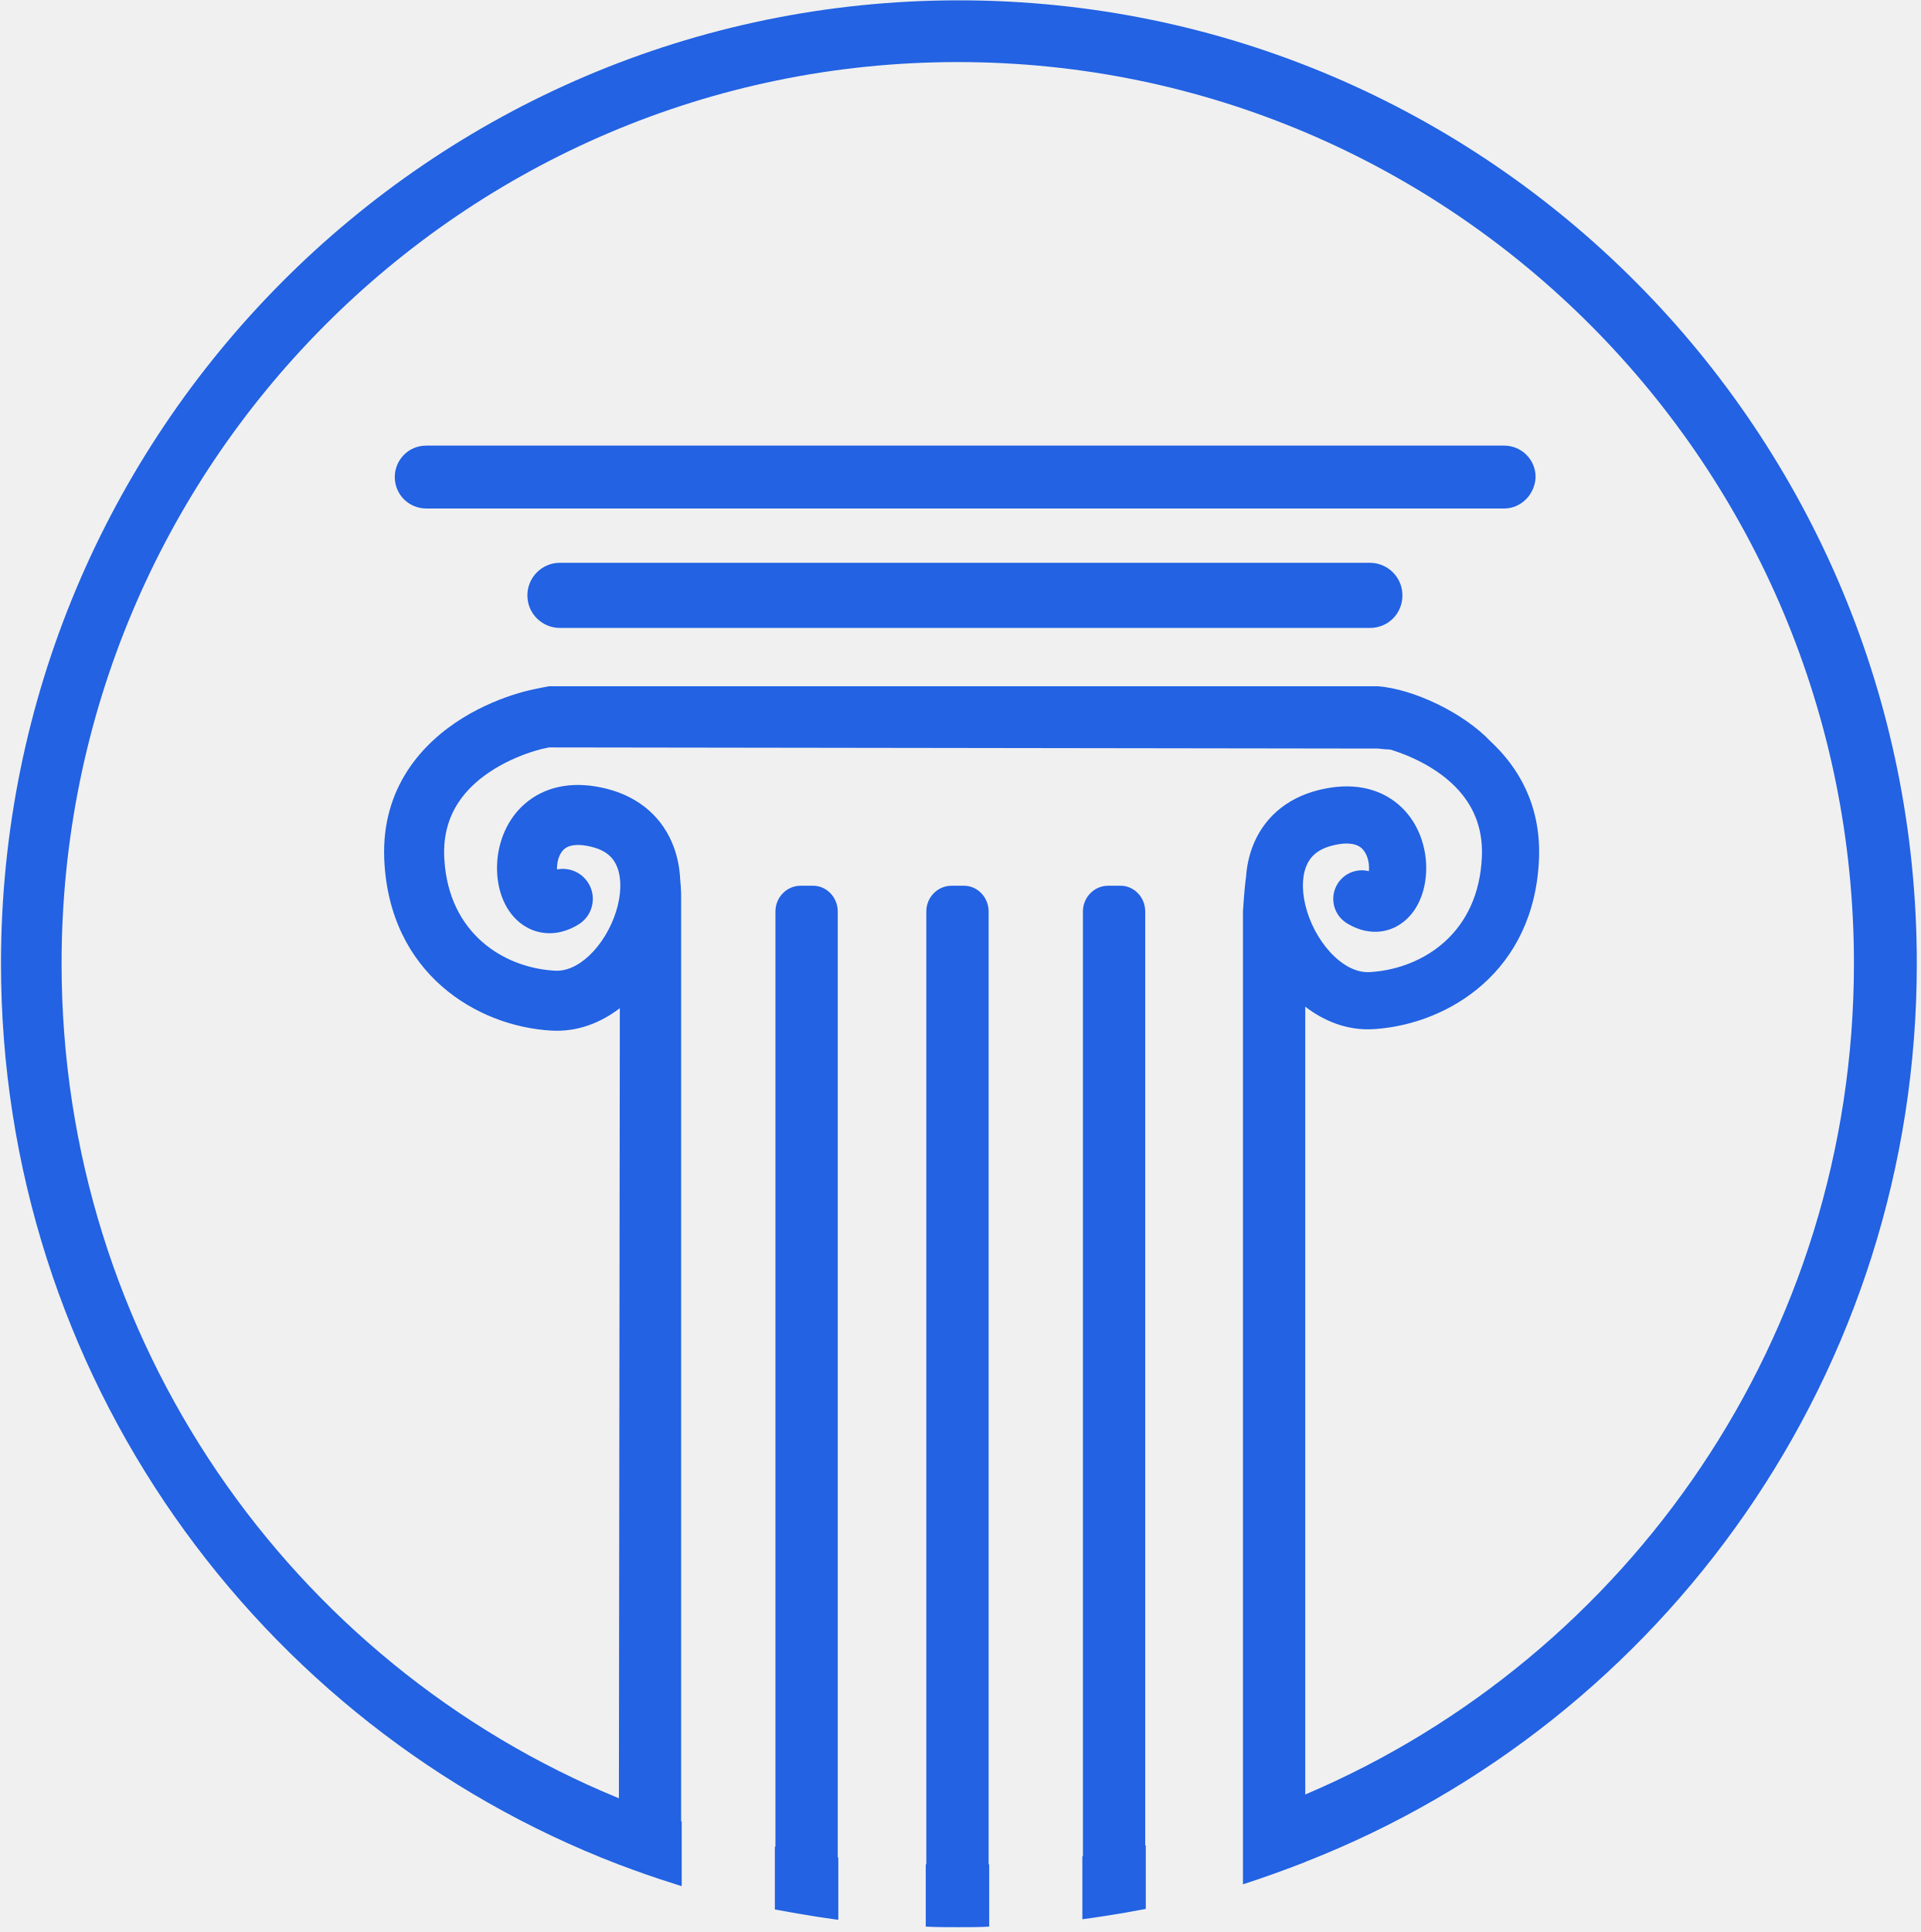
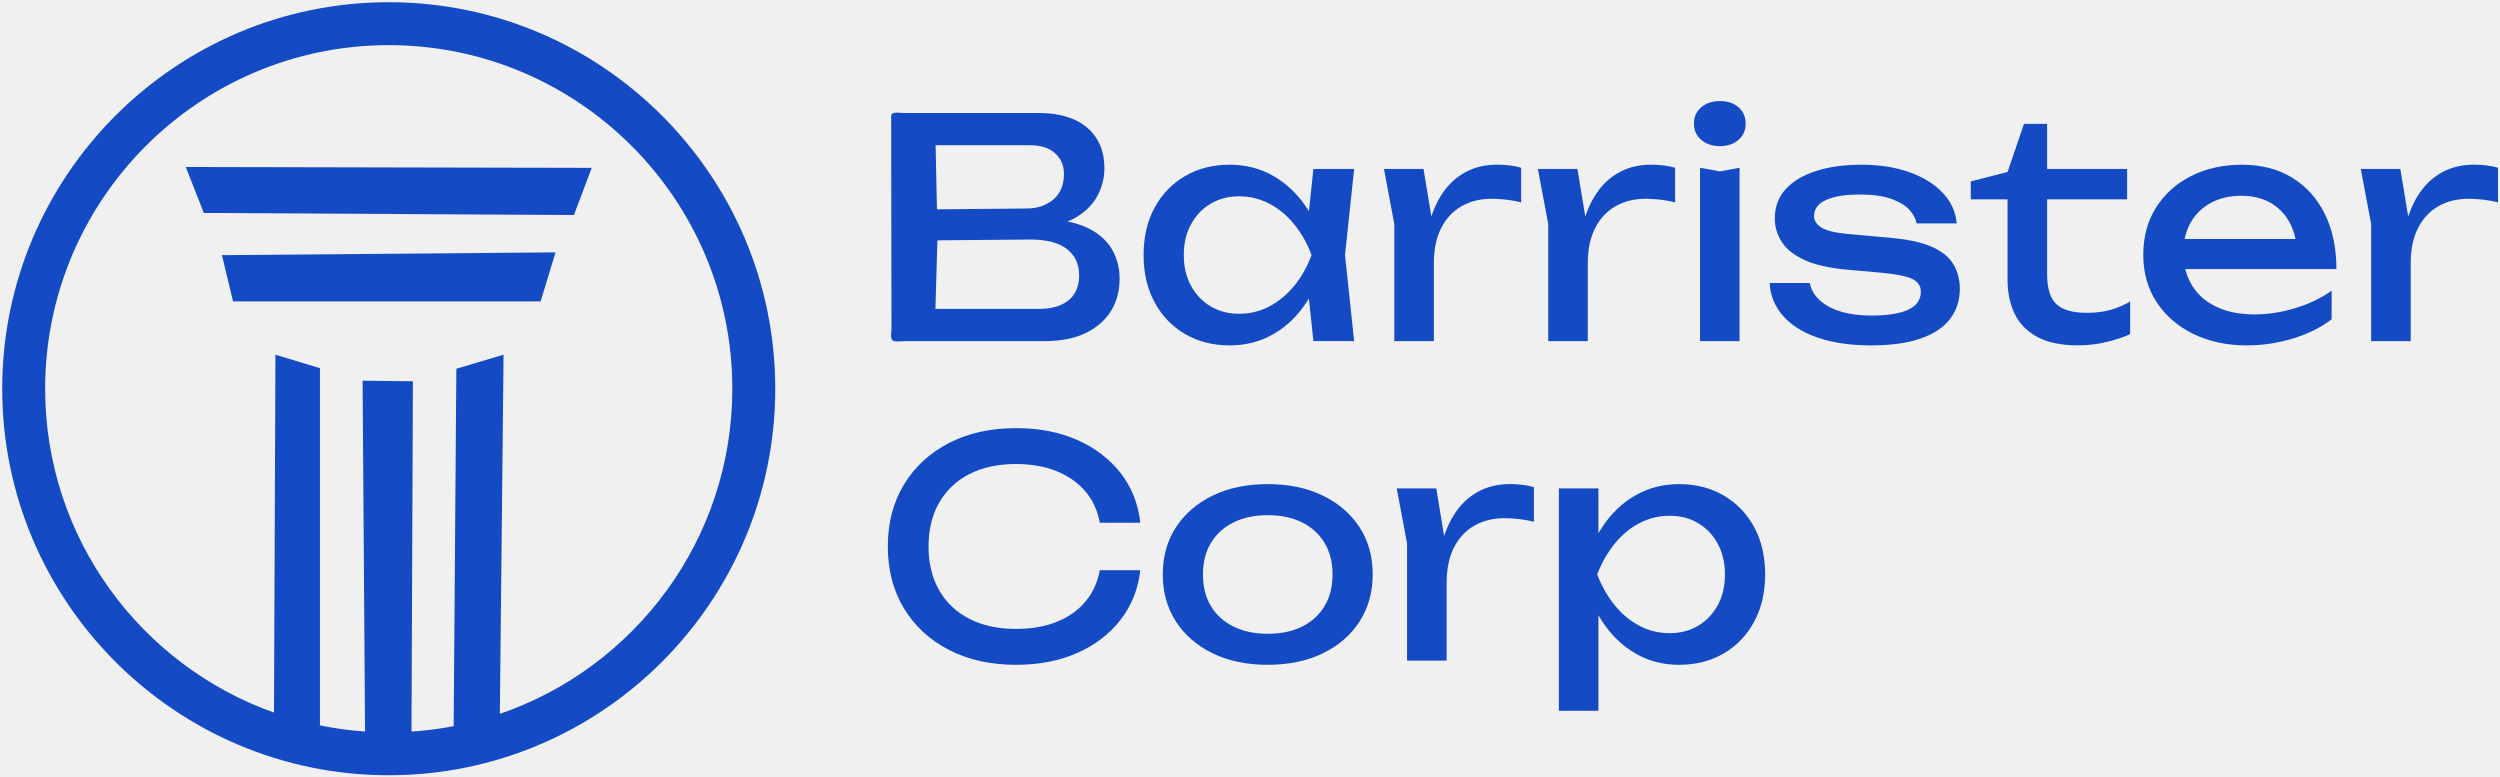
- <svg xmlns="http://www.w3.org/2000/svg" width="336" height="338" viewBox="0 0 336 338" fill="none">
-   <g clip-path="url(#clip0_52_6)">
-     <path d="M263.174 88.959H74.574C71.574 88.959 69.074 86.559 69.074 83.459C69.074 80.459 71.474 77.959 74.574 77.959H263.174C266.174 77.959 268.674 80.359 268.674 83.459C268.574 86.459 266.174 88.959 263.174 88.959Z" fill="#2262E3" />
-     <path d="M239.673 109.859H97.973C94.873 109.859 92.273 107.359 92.273 104.159C92.273 101.059 94.773 98.459 97.973 98.459H239.673C242.773 98.459 245.373 100.959 245.373 104.159C245.373 107.359 242.873 109.859 239.673 109.859Z" fill="#2262E3" />
-     <path d="M168.475 154.959C170.974 154.86 172.975 156.959 172.975 159.459V326.162C173.008 326.161 173.041 326.16 173.074 326.159V337.059C171.374 337.159 169.574 337.158 167.774 337.158V337.159L167.773 337.158V337.159C165.874 337.159 163.874 337.159 161.974 337.059V326.159C162.007 326.16 162.041 326.161 162.074 326.162V159.459C162.074 156.959 164.075 154.959 166.475 154.959H168.475ZM142.074 154.959C144.574 154.86 146.574 156.959 146.574 159.459V324.946C146.607 324.95 146.641 324.955 146.674 324.959V335.859C146.641 335.854 146.607 335.849 146.574 335.844V335.859C144.166 335.533 141.801 335.164 139.45 334.754C138.158 334.534 136.866 334.303 135.574 334.059V323.059C135.607 323.066 135.641 323.072 135.674 323.079V159.459C135.674 156.959 137.674 154.959 140.074 154.959H142.074ZM195.874 154.959C198.374 154.86 200.374 156.959 200.374 159.459V322.877C200.407 322.871 200.44 322.865 200.474 322.859V333.959C198.131 334.415 195.745 334.827 193.317 335.198C192.045 335.397 190.766 335.585 189.474 335.759V335.745C189.44 335.75 189.407 335.755 189.374 335.759V324.759C189.407 324.755 189.44 324.749 189.474 324.745V159.459C189.474 156.959 191.474 154.959 193.874 154.959H195.874ZM167.773 0.059C260.373 0.059 335.374 75.559 335.374 168.559C335.374 240.059 291.074 301.158 228.574 325.659C228.508 325.684 228.44 325.709 228.374 325.735V325.759C224.774 327.159 221.174 328.459 217.474 329.659V159.459C217.651 156.662 217.829 154.713 218.014 153.402C218.137 151.654 218.482 149.92 219.099 148.256C220.898 143.401 224.827 139.67 230.768 138.206L231.258 138.09C236.299 136.951 240.755 137.721 244.138 140.308C247.487 142.87 249.027 146.642 249.426 149.979C249.809 153.187 249.243 156.964 247.104 159.722C245.962 161.193 244.231 162.519 241.914 162.906C239.75 163.267 237.711 162.702 235.983 161.713L235.642 161.51L235.427 161.37C233.251 159.865 232.615 156.902 234.022 154.627C235.201 152.724 237.45 151.887 239.51 152.413C239.548 152.035 239.549 151.61 239.496 151.164C239.332 149.789 238.754 148.779 238.062 148.25C237.514 147.831 236.186 147.165 233.18 147.911L233.167 147.914C230.365 148.603 229.098 150.052 228.476 151.731C227.758 153.668 227.749 156.43 228.708 159.504C229.656 162.541 231.405 165.396 233.52 167.376C235.633 169.355 237.774 170.18 239.68 170.068L240.104 170.038C249.006 169.345 258.733 163.247 259.277 149.856L259.294 149.148C259.328 141.916 255.278 137.334 250.404 134.328C247.917 132.793 245.331 131.764 243.263 131.14C242.629 131.108 241.903 131.05 241.074 130.959L96.079 130.759C95.517 130.857 94.692 131.041 93.684 131.34C91.613 131.955 88.995 132.988 86.481 134.539C81.502 137.612 77.424 142.32 77.72 149.84L77.753 150.466C78.577 163.286 88.01 169.149 96.645 169.79L97.062 169.817L97.08 169.818L97.097 169.819C98.909 169.93 100.98 169.153 103.057 167.21C105.135 165.266 106.863 162.448 107.8 159.446C108.748 156.404 108.73 153.697 108.036 151.822C107.443 150.218 106.241 148.826 103.521 148.158L103.508 148.154C100.557 147.421 99.312 148.086 98.837 148.45C98.213 148.927 97.658 149.867 97.5 151.194C97.459 151.534 97.451 151.839 97.463 152.106C99.545 151.698 101.755 152.585 102.938 154.495C104.463 156.961 103.702 160.197 101.237 161.723C99.403 162.859 97.176 163.549 94.793 163.152C92.401 162.753 90.617 161.385 89.446 159.875C87.254 157.05 86.685 153.2 87.073 149.95C87.477 146.564 89.042 142.723 92.458 140.11C96.02 137.385 100.733 136.649 106.025 137.96C112.055 139.442 116.055 143.237 117.884 148.177C118.556 149.993 118.907 151.888 119.006 153.793C119.088 154.605 119.144 155.464 119.174 156.359V318.626C119.207 318.637 119.24 318.648 119.273 318.659V329.959C119.24 329.949 119.207 329.938 119.174 329.928V329.959C118.766 329.827 118.36 329.693 117.955 329.558C114.695 328.548 111.434 327.392 108.174 326.159C45.074 301.959 0.174 240.559 0.174 168.559C0.174 75.559 75.174 0.059 167.773 0.059ZM167.574 10.859C80.974 10.859 10.773 81.459 10.773 168.559C10.773 234.559 50.974 291.059 108.174 314.559C108.211 314.575 108.249 314.589 108.286 314.605L108.449 176.383C105.172 178.883 101.083 180.574 96.485 180.3C96.479 180.3 96.472 180.3 96.466 180.299C96.461 180.299 96.456 180.299 96.451 180.299C83.543 179.574 68.067 170.394 67.228 150.278V150.268C66.728 137.695 73.999 129.904 80.967 125.604C84.428 123.468 87.935 122.094 90.695 121.275C91.852 120.931 92.917 120.676 93.834 120.498C94.471 120.359 95.213 120.214 96.074 120.059H241.074C247.269 120.536 256.005 124.647 260.794 129.706C265.603 134.167 269.483 140.656 269.287 149.682L269.27 150.262C268.469 169.947 253.526 179.014 240.868 180.009L240.268 180.05C235.7 180.319 231.632 178.622 228.374 176.112V313.946C228.44 313.916 228.508 313.888 228.574 313.859C284.874 289.859 324.374 233.859 324.374 168.559C324.374 81.459 254.174 10.859 167.574 10.859Z" fill="#2262E3" />
-   </g>
-   <defs>
-     <clipPath id="clip0_52_6">
-       <rect width="336" height="338" fill="white" />
-     </clipPath>
-   </defs>
+ <svg xmlns="http://www.w3.org/2000/svg" width="792" height="246" viewBox="0 0 792 246" fill="none">
+   <path d="M352.14 78.77C350.43 75.95 347.76 73.7 344.14 72.02C342.41 71.22 340.42 70.6 338.19 70.18C339.27 69.76 340.25 69.26 341.16 68.7C344.21 66.81 346.43 64.49 347.81 61.77C349.2 59.03 349.88 56.22 349.88 53.33C349.88 47.87 348.06 43.58 344.43 40.46C340.8 37.34 335.64 35.79 328.96 35.79H286.24C285.32 35.79 284.06 35.56 283.17 35.79C282.09 36.07 282.32 36.84 282.33 37.85C282.33 40.42 282.33 43 282.34 45.57C282.35 54.13 282.37 62.69 282.37 71.25C282.39 79.96 282.4 88.67 282.41 97.39C282.41 99.64 282.42 101.89 282.42 104.15C282.42 105.54 281.8 107.75 283.29 108.08C284.25 108.28 285.48 108.08 286.46 108.08H330.69C335.96 108.08 340.36 107.23 343.9 105.53C347.43 103.82 350.11 101.49 351.95 98.54C353.78 95.59 354.69 92.18 354.69 88.33C354.69 84.78 353.84 81.6 352.14 78.77ZM326.16 46C329.69 46 332.4 46.86 334.26 48.56C336.12 50.26 337.06 52.43 337.06 55.06C337.06 58.6 335.93 61.31 333.69 63.21C331.44 65.1 328.61 66.05 325.21 66.05C315.75 66.14 306.29 66.22 296.83 66.31C296.69 59.54 296.54 52.77 296.4 46H326.16ZM338.55 95.11C336.33 96.94 333.23 97.85 329.25 97.85H296.34C296.55 90.61 296.76 83.38 296.97 76.14C306.8 76.05 316.62 75.96 326.45 75.88C331.52 75.88 335.36 76.87 337.96 78.87C340.57 80.86 341.87 83.65 341.87 87.25C341.87 90.66 340.76 93.27 338.55 95.11Z" fill="#144BC4" />
+   <path d="M419.93 80.8C418.71 86.52 416.68 91.53 413.86 95.83C411.03 100.14 407.55 103.48 403.4 105.85C399.26 108.23 394.64 109.42 389.57 109.42C384.24 109.42 379.51 108.22 375.4 105.81C371.29 103.4 368.07 100.04 365.76 95.74C363.45 91.44 362.29 86.46 362.29 80.8C362.29 75.08 363.45 70.09 365.76 65.81C368.07 61.54 371.28 58.2 375.4 55.79C379.51 53.38 384.23 52.18 389.57 52.18C394.64 52.18 399.26 53.37 403.4 55.75C407.54 58.13 411.05 61.45 413.9 65.72C416.77 69.99 418.78 75.01 419.93 80.8ZM375.02 80.8C375.02 84.46 375.77 87.69 377.29 90.49C378.8 93.29 380.87 95.47 383.5 97.04C386.14 98.62 389.15 99.4 392.56 99.4C396.03 99.4 399.24 98.61 402.2 97.04C405.16 95.47 407.77 93.28 410.05 90.49C412.33 87.7 414.15 84.47 415.49 80.8C414.14 77.14 412.32 73.91 410.05 71.11C407.77 68.31 405.15 66.13 402.2 64.56C399.24 62.99 396.03 62.2 392.56 62.2C389.15 62.2 386.14 62.99 383.5 64.56C380.86 66.13 378.79 68.32 377.29 71.11C375.78 73.9 375.02 77.13 375.02 80.8ZM416.08 108.07L413.96 87.83L416.47 80.79L413.96 73.85L416.08 53.51H428.99L426.1 80.78L428.99 108.05H416.08V108.07Z" fill="#144BC4" />
+   <path d="M438.439 53.52H450.969L454.249 73.37V108.07H441.719V70.97L438.439 53.52ZM481.899 53.14V64.13C480.489 63.74 478.939 63.46 477.269 63.26C475.599 63.07 474.019 62.97 472.549 62.97C469.019 62.97 465.869 63.74 463.109 65.28C460.349 66.82 458.179 69.12 456.599 72.17C455.029 75.22 454.239 78.96 454.239 83.4L451.349 79.83C451.599 75.98 452.259 72.36 453.319 68.99C454.379 65.62 455.859 62.68 457.749 60.17C459.639 57.66 461.969 55.7 464.739 54.29C467.499 52.88 470.709 52.17 474.379 52.17C475.659 52.17 476.979 52.25 478.329 52.41C479.689 52.57 480.869 52.82 481.899 53.14Z" fill="#144BC4" />
+   <path d="M487.2 53.52H499.73L503.01 73.37V108.07H490.48V70.97L487.2 53.52ZM530.67 53.14V64.13C529.26 63.74 527.71 63.46 526.05 63.26C524.38 63.07 522.8 62.97 521.33 62.97C517.8 62.97 514.65 63.74 511.89 65.28C509.13 66.82 506.96 69.12 505.38 72.17C503.81 75.22 503.02 78.96 503.02 83.4L500.13 79.83C500.39 75.98 501.05 72.36 502.11 68.99C503.17 65.62 504.65 62.68 506.54 60.17C508.43 57.66 510.76 55.7 513.53 54.29C516.29 52.88 519.51 52.17 523.17 52.17C524.45 52.17 525.77 52.25 527.12 52.41C528.45 52.57 529.64 52.82 530.67 53.14Z" fill="#144BC4" />
+   <path d="M544.83 46.29C542.45 46.29 540.49 45.63 538.95 44.31C537.41 42.99 536.64 41.27 536.64 39.15C536.64 37.03 537.41 35.31 538.95 33.99C540.49 32.67 542.45 32.01 544.83 32.01C547.27 32.01 549.25 32.67 550.76 33.99C552.27 35.31 553.03 37.03 553.03 39.15C553.03 41.27 552.27 42.99 550.76 44.31C549.25 45.64 547.27 46.29 544.83 46.29ZM538.57 53.14L544.83 54.3L551.1 53.14V108.07H538.57V53.14Z" fill="#144BC4" />
+   <path d="M620.87 91.49C620.87 95.15 619.84 98.33 617.79 101.03C615.73 103.73 612.62 105.8 608.44 107.25C604.26 108.7 599.03 109.42 592.73 109.42C586.24 109.42 580.62 108.6 575.86 106.96C571.11 105.32 567.43 103.01 564.82 100.02C562.22 97.03 560.82 93.58 560.63 89.66H573.35C573.74 91.72 574.78 93.53 576.48 95.11C578.18 96.68 580.43 97.89 583.23 98.72C586.02 99.56 589.22 99.97 592.82 99.97C598.02 99.97 601.94 99.34 604.58 98.09C607.22 96.84 608.53 94.93 608.53 92.36C608.53 90.63 607.65 89.31 605.88 88.41C604.11 87.51 600.79 86.84 595.9 86.39L585.2 85.43C579.42 84.92 574.86 83.87 571.51 82.3C568.17 80.73 565.79 78.8 564.38 76.52C562.97 74.24 562.26 71.81 562.26 69.24C562.26 65.51 563.42 62.4 565.73 59.89C568.04 57.38 571.25 55.47 575.37 54.16C579.48 52.84 584.27 52.18 589.73 52.18C595.38 52.18 600.43 52.97 604.86 54.54C609.29 56.11 612.83 58.3 615.46 61.09C618.09 63.89 619.57 67.11 619.89 70.78H607.17C606.91 69.3 606.16 67.87 604.91 66.49C603.66 65.11 601.76 63.95 599.22 63.02C596.68 62.09 593.29 61.62 589.05 61.62C584.55 61.62 581.03 62.2 578.5 63.35C575.96 64.51 574.69 66.21 574.69 68.46C574.69 69.87 575.46 71.08 577 72.07C578.54 73.07 581.4 73.76 585.58 74.14L599.36 75.39C604.89 75.9 609.21 76.88 612.32 78.33C615.44 79.78 617.64 81.62 618.92 83.87C620.23 86.13 620.87 88.67 620.87 91.49Z" fill="#144BC4" />
+   <path d="M624.34 63.16V57.47L636 54.48L641.2 39.25H648.52V53.51H673.87V63.15H648.52V86.76C648.52 91.32 649.5 94.52 651.46 96.35C653.42 98.18 656.62 99.1 661.05 99.1C663.88 99.1 666.38 98.8 668.57 98.18C670.75 97.57 672.84 96.69 674.83 95.53V105.84C673.16 106.68 670.8 107.48 667.75 108.25C664.7 109.02 661.57 109.41 658.35 109.41C653.02 109.41 648.71 108.53 645.44 106.76C642.16 104.99 639.77 102.55 638.26 99.44C636.75 96.32 635.99 92.74 635.99 88.69V63.15H624.34V63.16Z" fill="#144BC4" />
+   <path d="M711.85 109.419C705.49 109.419 699.83 108.219 694.89 105.809C689.94 103.399 686.06 100.039 683.23 95.74C680.4 91.439 678.99 86.419 678.99 80.71C678.99 75.059 680.32 70.09 682.99 65.82C685.66 61.55 689.35 58.209 694.07 55.8C698.79 53.389 704.2 52.19 710.31 52.19C716.41 52.19 721.7 53.559 726.16 56.289C730.63 59.019 734.08 62.859 736.52 67.809C738.96 72.759 740.18 78.57 740.18 85.249H688.81V75.71H733.91L727.65 79.279C727.46 75.679 726.6 72.599 725.1 70.029C723.59 67.459 721.56 65.49 719.03 64.1C716.49 62.719 713.49 62.029 710.02 62.029C706.36 62.029 703.16 62.77 700.43 64.249C697.7 65.73 695.56 67.799 694.02 70.469C692.48 73.139 691.71 76.299 691.71 79.96C691.71 84.01 692.63 87.51 694.46 90.46C696.29 93.419 698.89 95.68 702.27 97.249C705.64 98.82 709.64 99.609 714.27 99.609C718.45 99.609 722.72 98.95 727.09 97.629C731.46 96.309 735.31 94.469 738.66 92.089V101.149C735.32 103.719 731.25 105.739 726.47 107.219C721.67 108.679 716.8 109.419 711.85 109.419Z" fill="#144BC4" />
+   <path d="M747.899 53.52H760.429L763.709 73.37V108.07H751.179V70.97L747.899 53.52ZM791.359 53.14V64.13C789.949 63.74 788.399 63.46 786.729 63.26C785.059 63.07 783.479 62.97 782.009 62.97C778.479 62.97 775.329 63.74 772.569 65.28C769.809 66.82 767.639 69.12 766.069 72.17C764.499 75.22 763.709 78.96 763.709 83.4L760.819 79.83C761.079 75.98 761.739 72.36 762.799 68.99C763.859 65.62 765.339 62.68 767.229 60.17C769.119 57.66 771.449 55.7 774.219 54.29C776.979 52.88 780.199 52.17 783.859 52.17C785.149 52.17 786.459 52.25 787.809 52.41C789.139 52.57 790.329 52.82 791.359 53.14Z" fill="#144BC4" />
+   <path d="M361.24 180.64C360.6 186.55 358.53 191.77 355.03 196.3C351.53 200.83 346.95 204.35 341.3 206.85C335.65 209.35 329.19 210.61 321.93 210.61C313.83 210.61 306.73 209.04 300.63 205.89C294.53 202.74 289.77 198.36 286.37 192.73C282.96 187.11 281.26 180.57 281.26 173.12C281.26 165.67 282.96 159.13 286.37 153.51C289.77 147.89 294.53 143.5 300.63 140.35C306.73 137.2 313.83 135.63 321.93 135.63C329.19 135.63 335.65 136.88 341.3 139.39C346.95 141.9 351.53 145.4 355.03 149.89C358.53 154.39 360.6 159.62 361.24 165.6H348.42C347.71 161.75 346.19 158.44 343.84 155.67C341.49 152.91 338.46 150.77 334.73 149.26C331 147.75 326.7 147 321.82 147C316.16 147 311.27 148.06 307.12 150.18C302.98 152.3 299.78 155.32 297.53 159.24C295.28 163.16 294.16 167.79 294.16 173.12C294.16 178.45 295.28 183.08 297.53 187C299.78 190.92 302.98 193.94 307.12 196.06C311.26 198.18 316.16 199.24 321.82 199.24C326.7 199.24 331.01 198.5 334.73 197.02C338.46 195.54 341.49 193.41 343.84 190.61C346.19 187.81 347.71 184.49 348.42 180.64H361.24Z" fill="#144BC4" />
+   <path d="M401.62 210.61C395 210.61 389.2 209.41 384.22 207C379.24 204.59 375.35 201.23 372.56 196.93C369.76 192.63 368.37 187.65 368.37 181.99C368.37 176.27 369.77 171.28 372.56 167C375.35 162.73 379.24 159.39 384.22 156.98C389.2 154.57 395 153.37 401.62 153.37C408.24 153.37 414.04 154.57 419.02 156.98C424 159.39 427.89 162.73 430.68 167C433.48 171.27 434.87 176.27 434.87 181.99C434.87 187.64 433.47 192.62 430.68 196.93C427.89 201.24 424 204.59 419.02 207C414.04 209.41 408.24 210.61 401.62 210.61ZM401.62 200.78C405.86 200.78 409.51 200.01 412.56 198.47C415.61 196.93 417.97 194.76 419.64 191.97C421.31 189.18 422.15 185.85 422.15 182C422.15 178.15 421.31 174.82 419.64 172.03C417.97 169.23 415.61 167.07 412.56 165.52C409.51 163.98 405.86 163.21 401.62 163.21C397.44 163.21 393.81 163.98 390.73 165.52C387.65 167.06 385.27 169.23 383.6 172.03C381.93 174.82 381.09 178.15 381.09 182C381.09 185.85 381.92 189.18 383.6 191.97C385.27 194.77 387.65 196.93 390.73 198.47C393.82 200.01 397.45 200.78 401.62 200.78Z" fill="#144BC4" />
+   <path d="M442.479 154.719H455.01L458.289 174.569V209.269H445.76V172.169L442.479 154.719ZM485.95 154.329V165.319C484.54 164.929 482.99 164.649 481.33 164.449C479.66 164.259 478.079 164.159 476.609 164.159C473.079 164.159 469.929 164.929 467.169 166.469C464.409 168.009 462.239 170.309 460.659 173.359C459.089 176.409 458.299 180.149 458.299 184.589L455.409 181.019C455.669 177.169 456.33 173.549 457.39 170.179C458.45 166.809 459.93 163.869 461.82 161.359C463.71 158.849 466.04 156.899 468.81 155.479C471.57 154.069 474.79 153.359 478.45 153.359C479.73 153.359 481.05 153.439 482.4 153.599C483.73 153.769 484.92 154.009 485.95 154.329Z" fill="#144BC4" />
+   <path d="M493.85 154.72H506.38V173.71L505.8 175.64V186.63L506.38 190V225.18H493.85V154.72ZM501.56 181.99C502.78 176.21 504.8 171.18 507.63 166.91C510.46 162.64 513.94 159.31 518.09 156.94C522.23 154.56 526.84 153.37 531.92 153.37C537.25 153.37 541.97 154.57 546.09 156.98C550.2 159.39 553.41 162.73 555.73 167C558.04 171.27 559.2 176.27 559.2 181.99C559.2 187.64 558.05 192.62 555.73 196.93C553.42 201.24 550.2 204.59 546.09 207C541.98 209.41 537.25 210.61 531.92 210.61C526.84 210.61 522.25 209.42 518.14 207.04C514.03 204.66 510.54 201.32 507.68 197.02C504.82 192.72 502.78 187.71 501.56 181.99ZM546.47 181.99C546.47 178.33 545.71 175.1 544.21 172.3C542.7 169.5 540.63 167.32 537.99 165.75C535.35 164.18 532.34 163.39 528.93 163.39C525.52 163.39 522.33 164.18 519.34 165.75C516.35 167.32 513.73 169.51 511.49 172.3C509.24 175.09 507.41 178.32 506 181.99C507.41 185.65 509.24 188.88 511.49 191.68C513.74 194.48 516.36 196.66 519.34 198.23C522.33 199.81 525.52 200.59 528.93 200.59C532.34 200.59 535.35 199.8 537.99 198.23C540.62 196.66 542.7 194.47 544.21 191.68C545.72 188.88 546.47 185.65 546.47 181.99Z" fill="#144BC4" />
+   <path d="M171.271 95.49H73.831C72.661 90.6 71.49 85.72 70.311 80.83C105.541 80.54 140.761 80.25 175.991 79.95C174.421 85.13 172.841 90.31 171.271 95.49Z" fill="#144BC4" />
+   <path d="M181.821 68.12C142.741 67.9 103.651 67.68 64.571 67.46C62.661 62.61 60.761 57.75 58.851 52.9C101.721 52.99 144.591 53.09 187.461 53.18C185.581 58.16 183.701 63.14 181.821 68.12Z" fill="#144BC4" />
+   <path d="M123.15 0.7C55.63 0.7 0.7 55.63 0.7 123.15C0.7 190.67 55.63 245.6 123.15 245.6C190.67 245.6 245.6 190.67 245.6 123.15C245.6 55.63 190.67 0.7 123.15 0.7ZM158.35 226.15C158.51 210.38 158.94 169.23 159.53 112.37C154.54 113.85 149.55 115.33 144.57 116.82C144.29 154.56 144.01 192.3 143.72 230.04C139.36 230.89 134.9 231.47 130.36 231.76L130.81 120.79C125.5 120.73 120.18 120.67 114.87 120.6C115.13 157.65 115.39 194.69 115.65 231.74C110.79 231.41 106.02 230.76 101.36 229.8V116.64C96.66 115.21 91.96 113.79 87.26 112.37C87.11 150.16 86.96 187.95 86.8 225.75C44.6 210.76 14.3 170.43 14.3 123.15C14.3 63.13 63.13 14.3 123.15 14.3C183.17 14.3 232 63.13 232 123.15C232 170.86 201.15 211.49 158.35 226.15Z" fill="#144BC4" />
</svg>
